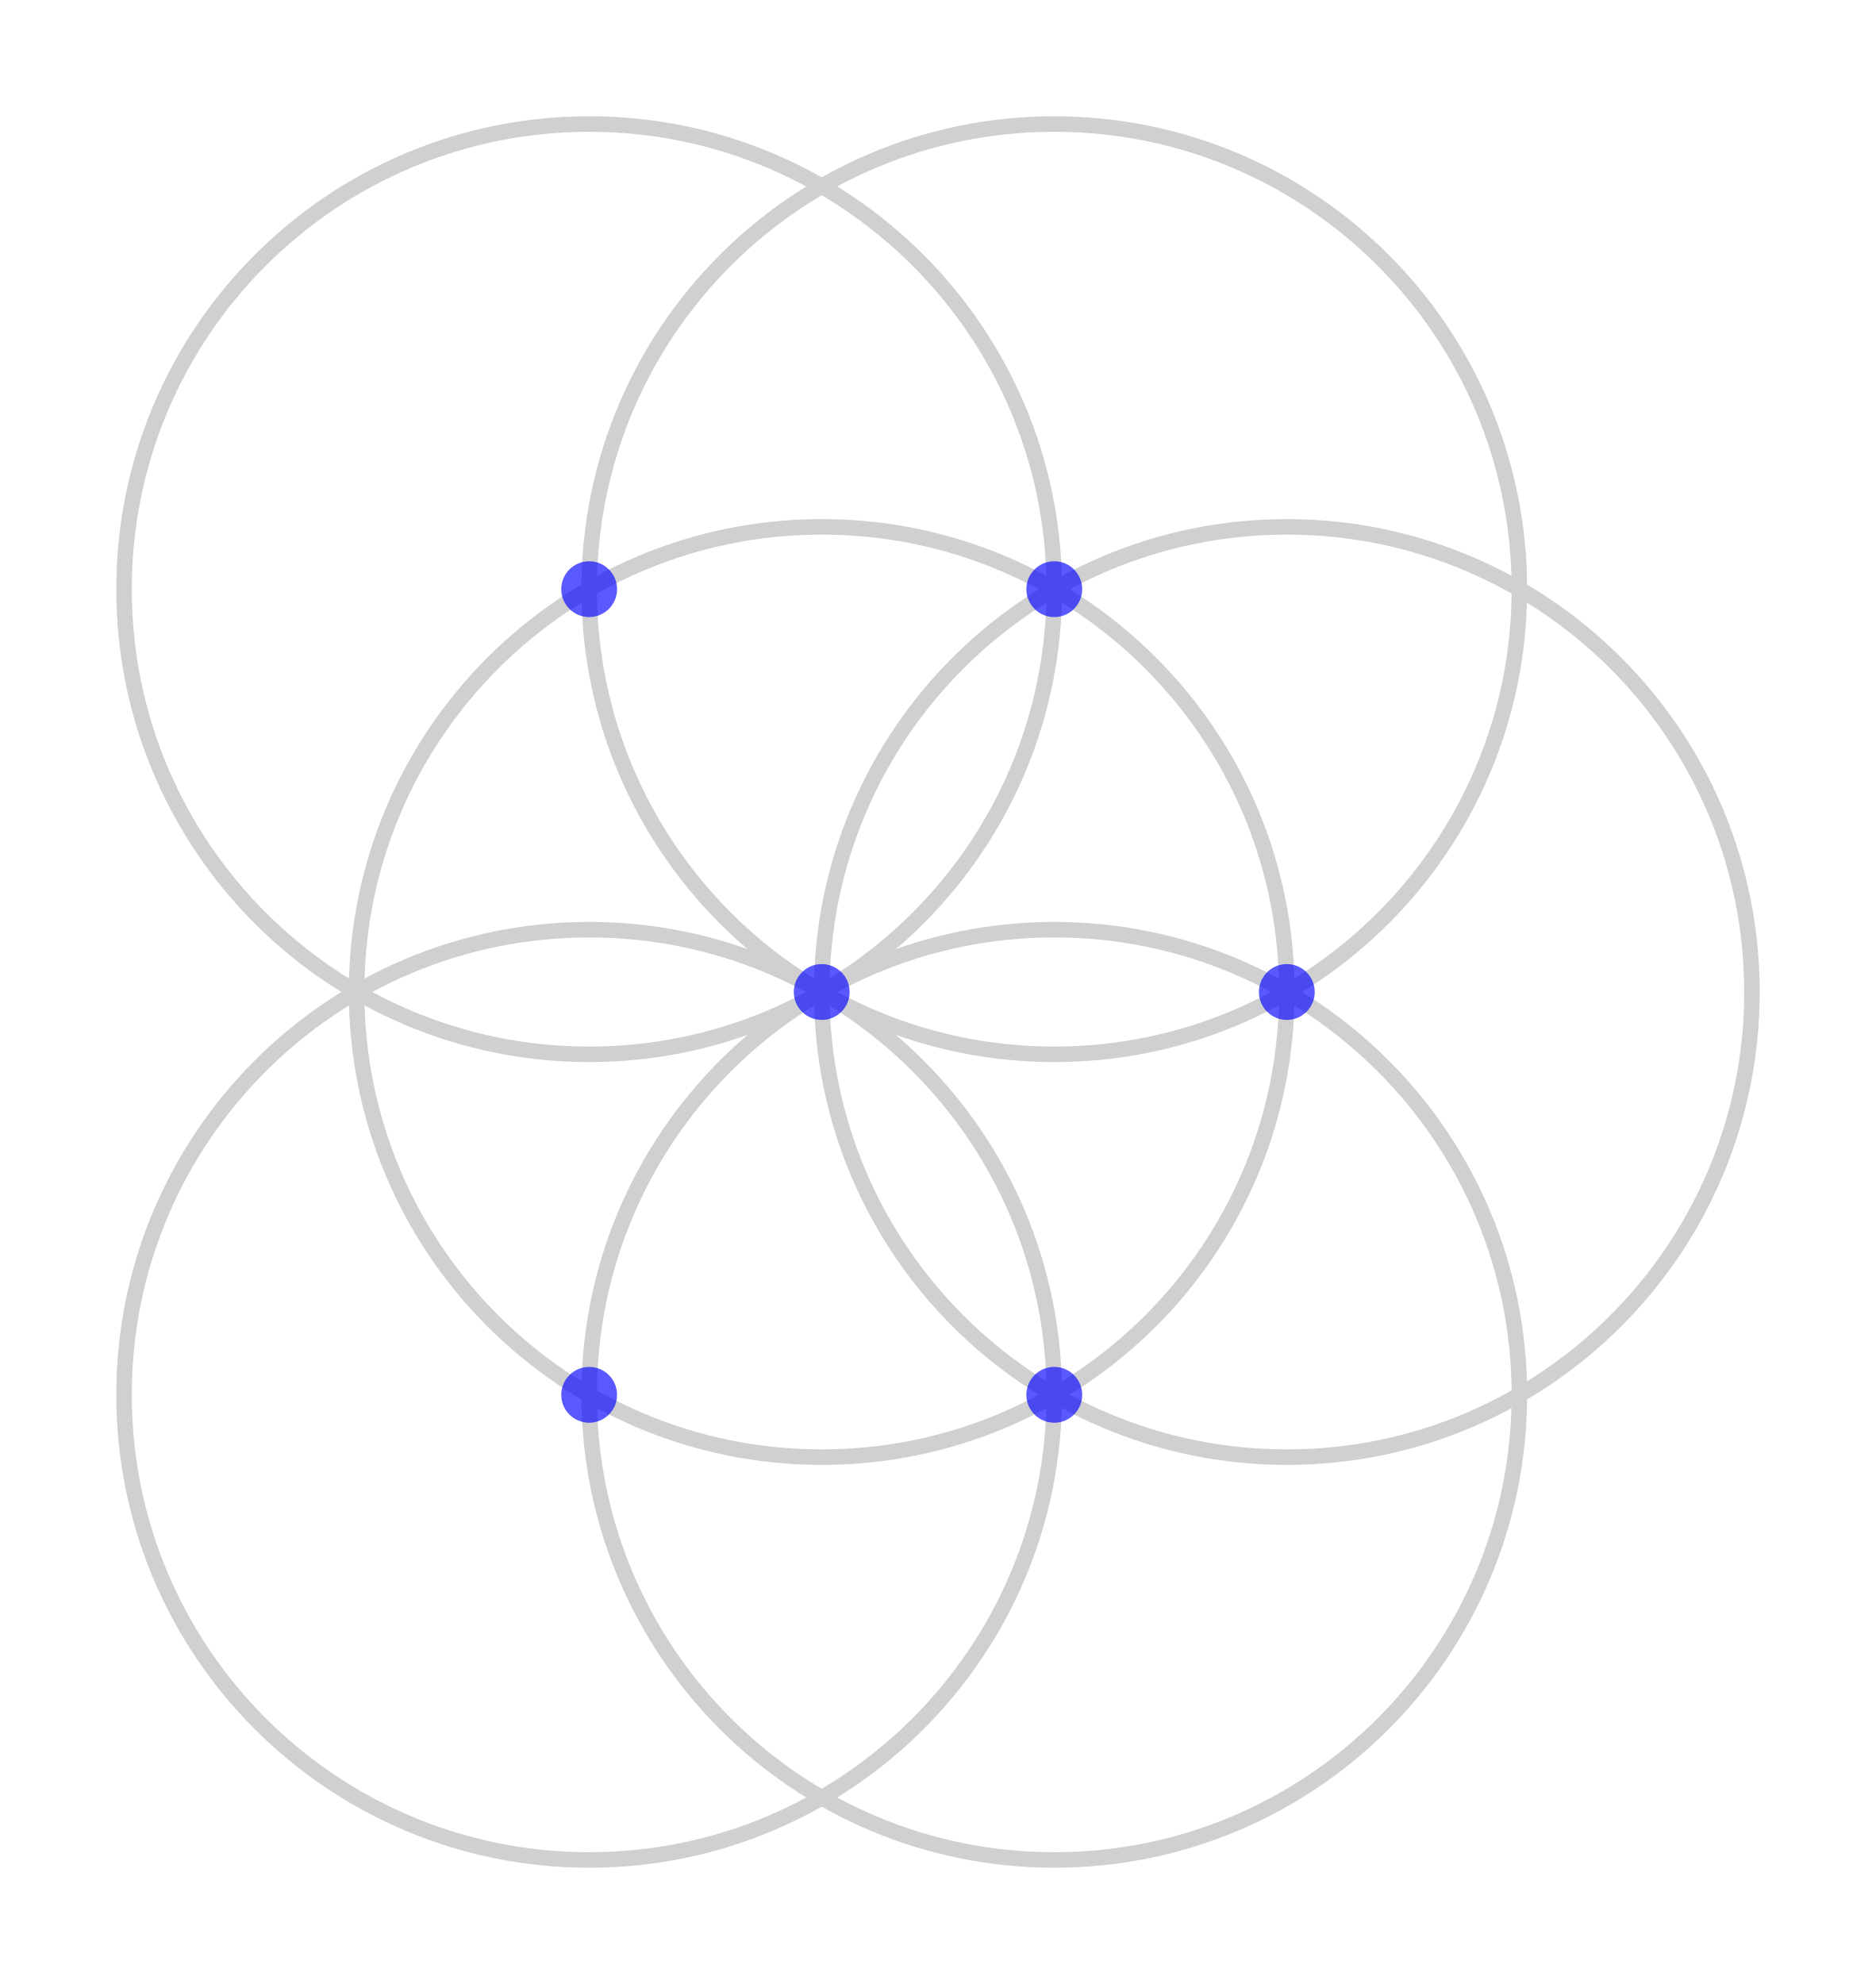
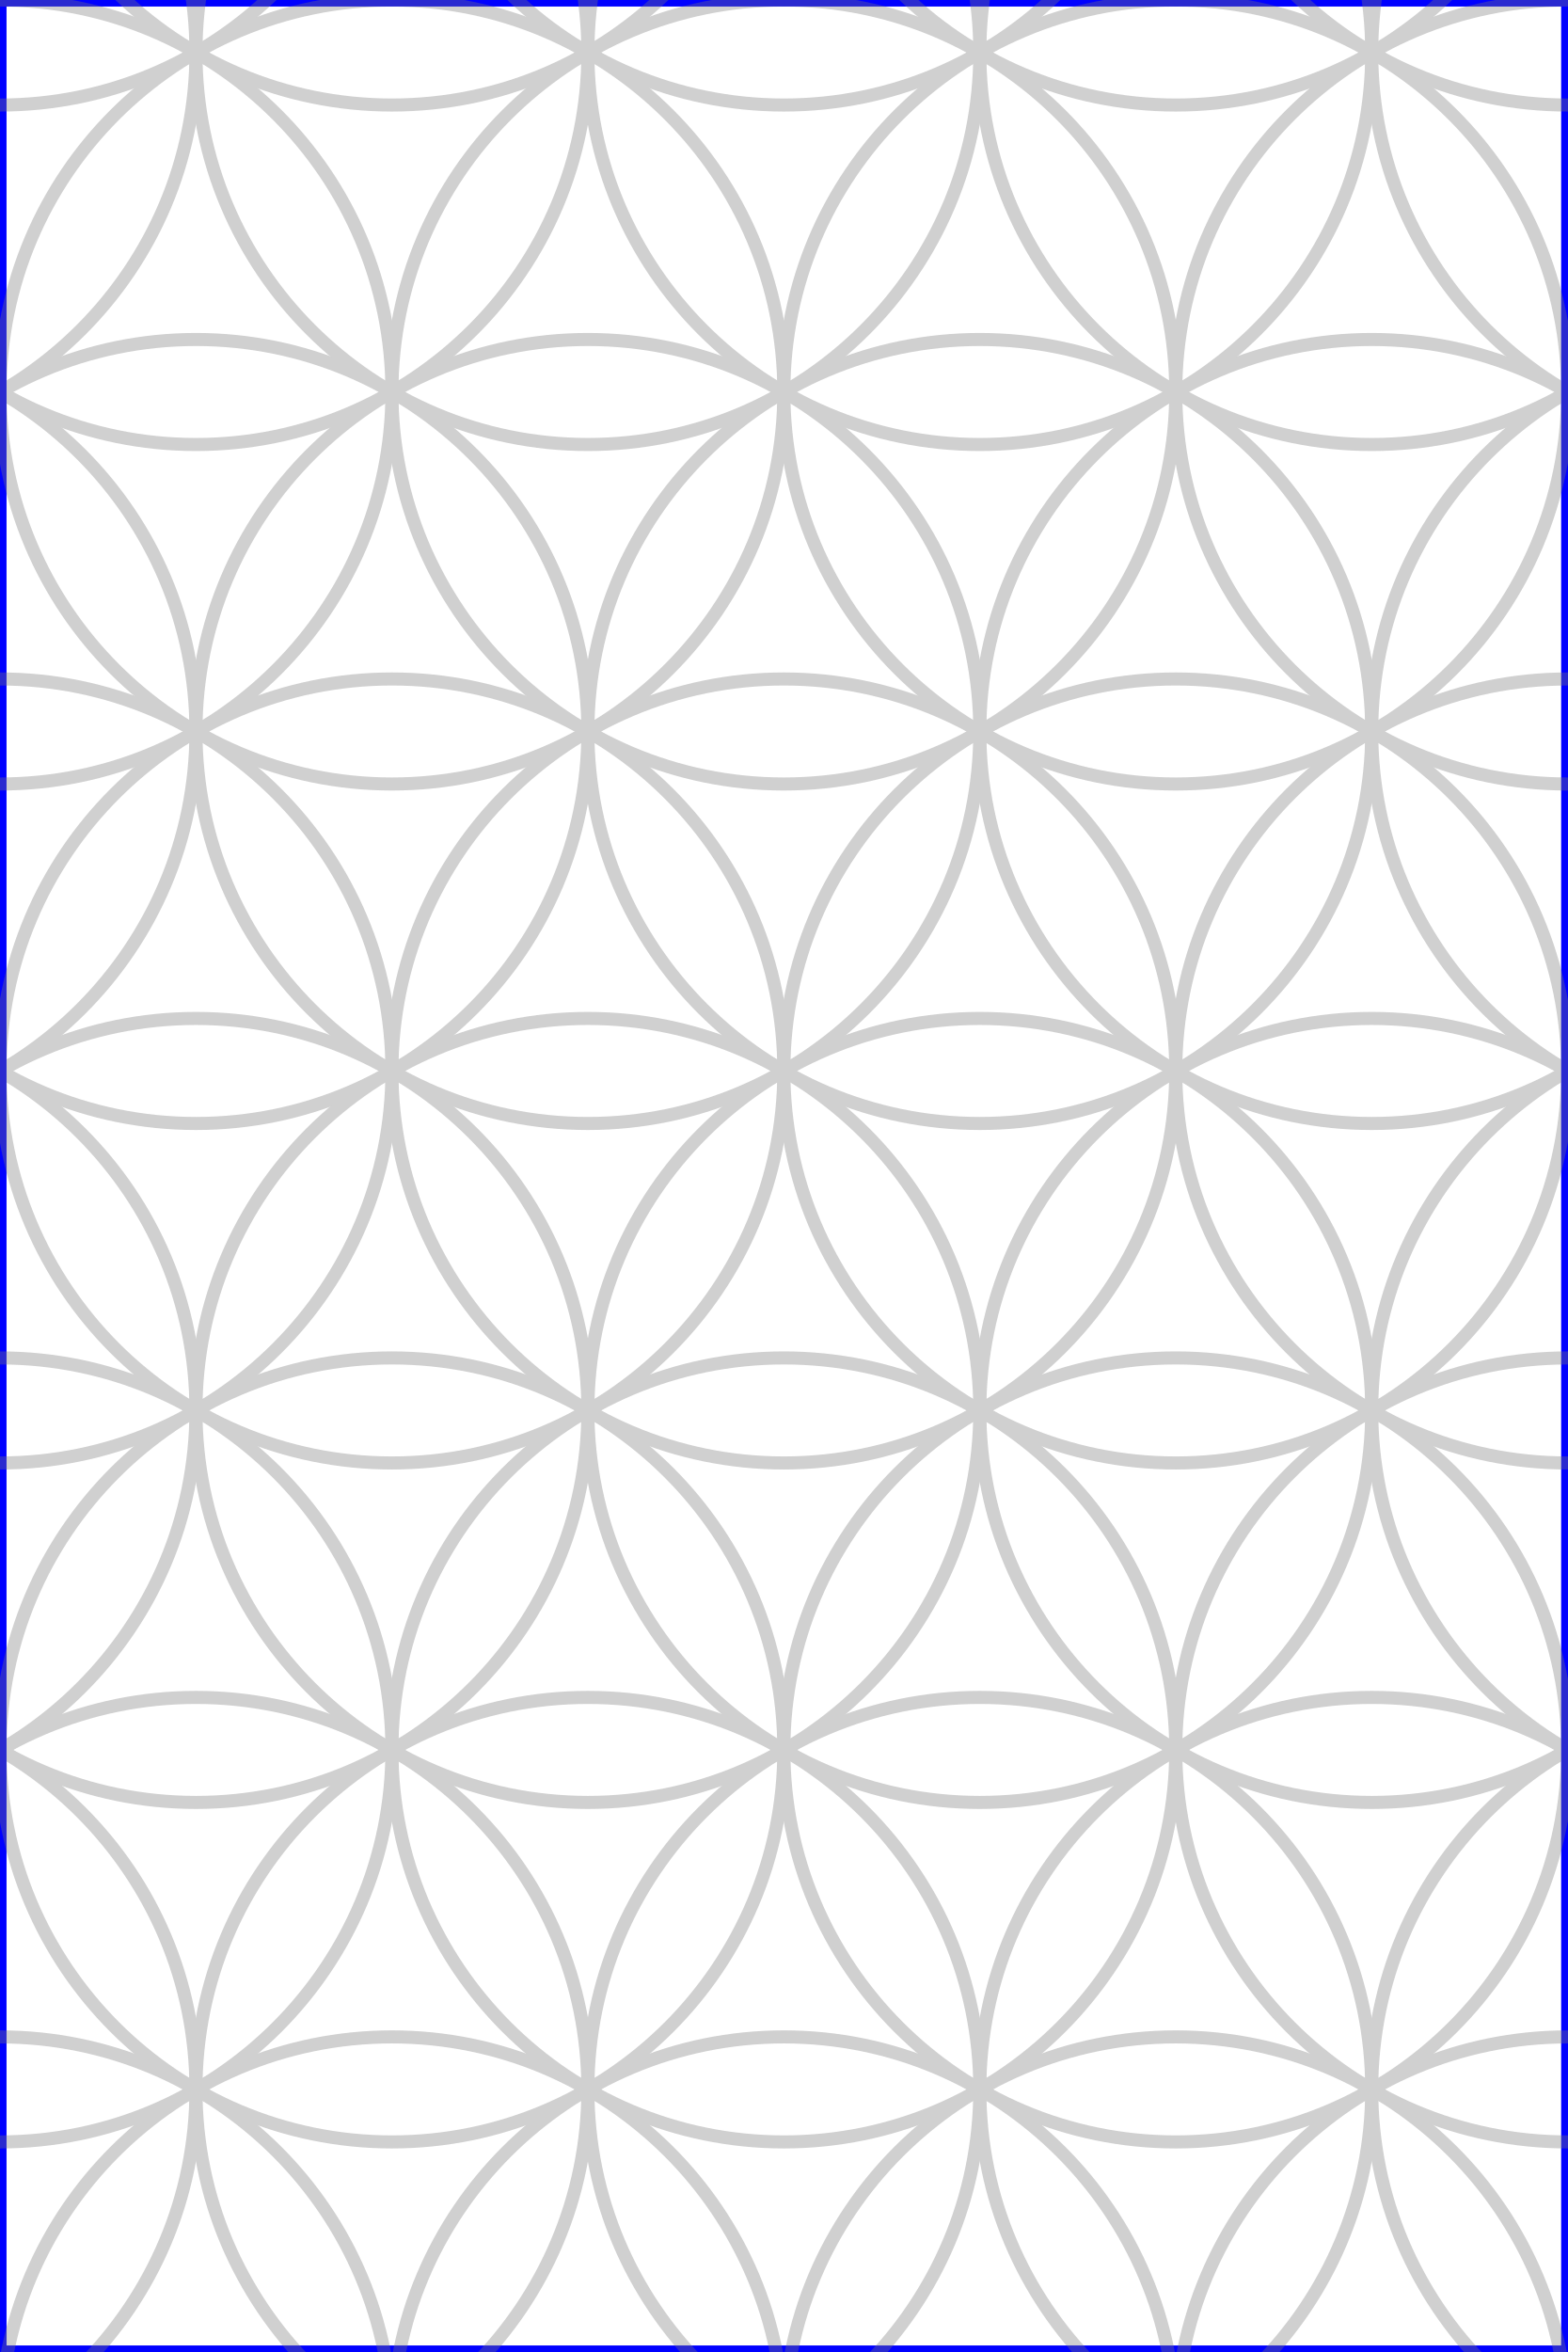
- <svg xmlns="http://www.w3.org/2000/svg" width="121" height="127.962" viewBox="0 0 121 127.962">
+ <svg xmlns="http://www.w3.org/2000/svg" width="120" height="180" viewBox="0 0 120 180">
+   <rect x="0" y="0" width="120" height="180" fill="none" stroke="#00f" stroke-width="1" />
  <g fill="none" stroke="#777" stroke-width="1" opacity="0.35">
-     <circle cx="38" cy="38" r="30" />
-     <circle cx="68" cy="38" r="30" />
-     <circle cx="53" cy="63.981" r="30" />
-     <circle cx="83" cy="63.981" r="30" />
-     <circle cx="38" cy="89.962" r="30" />
-     <circle cx="68" cy="89.962" r="30" />
-   </g>
-   <g fill="#00f" opacity="0.65">
-     <circle cx="38" cy="38" r="1.8" />
-     <circle cx="68" cy="38" r="1.8" />
-     <circle cx="53" cy="63.981" r="1.8" />
-     <circle cx="83" cy="63.981" r="1.8" />
-     <circle cx="38" cy="89.962" r="1.8" />
-     <circle cx="68" cy="89.962" r="1.8" />
+     <circle cx="-225" cy="-203.827" r="30" />
+     <circle cx="-195" cy="-203.827" r="30" />
+     <circle cx="-165" cy="-203.827" r="30" />
+     <circle cx="-135" cy="-203.827" r="30" />
+     <circle cx="-105" cy="-203.827" r="30" />
+     <circle cx="-75" cy="-203.827" r="30" />
+     <circle cx="-45" cy="-203.827" r="30" />
+     <circle cx="-15" cy="-203.827" r="30" />
+     <circle cx="15" cy="-203.827" r="30" />
+     <circle cx="45" cy="-203.827" r="30" />
+     <circle cx="75" cy="-203.827" r="30" />
+     <circle cx="105" cy="-203.827" r="30" />
+     <circle cx="135" cy="-203.827" r="30" />
+     <circle cx="165" cy="-203.827" r="30" />
+     <circle cx="195" cy="-203.827" r="30" />
+     <circle cx="225" cy="-203.827" r="30" />
+     <circle cx="255" cy="-203.827" r="30" />
+     <circle cx="285" cy="-203.827" r="30" />
+     <circle cx="315" cy="-203.827" r="30" />
+     <circle cx="345" cy="-203.827" r="30" />
+     <circle cx="375" cy="-203.827" r="30" />
+     <circle cx="-240" cy="-177.846" r="30" />
+     <circle cx="-210" cy="-177.846" r="30" />
+     <circle cx="-180" cy="-177.846" r="30" />
+     <circle cx="-150" cy="-177.846" r="30" />
+     <circle cx="-120" cy="-177.846" r="30" />
+     <circle cx="-90" cy="-177.846" r="30" />
+     <circle cx="-60" cy="-177.846" r="30" />
+     <circle cx="-30" cy="-177.846" r="30" />
+     <circle cx="0" cy="-177.846" r="30" />
+     <circle cx="30" cy="-177.846" r="30" />
+     <circle cx="60" cy="-177.846" r="30" />
+     <circle cx="90" cy="-177.846" r="30" />
+     <circle cx="120" cy="-177.846" r="30" />
+     <circle cx="150" cy="-177.846" r="30" />
+     <circle cx="180" cy="-177.846" r="30" />
+     <circle cx="210" cy="-177.846" r="30" />
+     <circle cx="240" cy="-177.846" r="30" />
+     <circle cx="270" cy="-177.846" r="30" />
+     <circle cx="300" cy="-177.846" r="30" />
+     <circle cx="330" cy="-177.846" r="30" />
+     <circle cx="360" cy="-177.846" r="30" />
+     <circle cx="-225" cy="-151.865" r="30" />
+     <circle cx="-195" cy="-151.865" r="30" />
+     <circle cx="-165" cy="-151.865" r="30" />
+     <circle cx="-135" cy="-151.865" r="30" />
+     <circle cx="-105" cy="-151.865" r="30" />
+     <circle cx="-75" cy="-151.865" r="30" />
+     <circle cx="-45" cy="-151.865" r="30" />
+     <circle cx="-15" cy="-151.865" r="30" />
+     <circle cx="15" cy="-151.865" r="30" />
+     <circle cx="45" cy="-151.865" r="30" />
+     <circle cx="75" cy="-151.865" r="30" />
+     <circle cx="105" cy="-151.865" r="30" />
+     <circle cx="135" cy="-151.865" r="30" />
+     <circle cx="165" cy="-151.865" r="30" />
+     <circle cx="195" cy="-151.865" r="30" />
+     <circle cx="225" cy="-151.865" r="30" />
+     <circle cx="255" cy="-151.865" r="30" />
+     <circle cx="285" cy="-151.865" r="30" />
+     <circle cx="315" cy="-151.865" r="30" />
+     <circle cx="345" cy="-151.865" r="30" />
+     <circle cx="375" cy="-151.865" r="30" />
+     <circle cx="-240" cy="-125.885" r="30" />
+     <circle cx="-210" cy="-125.885" r="30" />
+     <circle cx="-180" cy="-125.885" r="30" />
+     <circle cx="-150" cy="-125.885" r="30" />
+     <circle cx="-120" cy="-125.885" r="30" />
+     <circle cx="-90" cy="-125.885" r="30" />
+     <circle cx="-60" cy="-125.885" r="30" />
+     <circle cx="-30" cy="-125.885" r="30" />
+     <circle cx="0" cy="-125.885" r="30" />
+     <circle cx="30" cy="-125.885" r="30" />
+     <circle cx="60" cy="-125.885" r="30" />
+     <circle cx="90" cy="-125.885" r="30" />
+     <circle cx="120" cy="-125.885" r="30" />
+     <circle cx="150" cy="-125.885" r="30" />
+     <circle cx="180" cy="-125.885" r="30" />
+     <circle cx="210" cy="-125.885" r="30" />
+     <circle cx="240" cy="-125.885" r="30" />
+     <circle cx="270" cy="-125.885" r="30" />
+     <circle cx="300" cy="-125.885" r="30" />
+     <circle cx="330" cy="-125.885" r="30" />
+     <circle cx="360" cy="-125.885" r="30" />
+     <circle cx="-225" cy="-99.904" r="30" />
+     <circle cx="-195" cy="-99.904" r="30" />
+     <circle cx="-165" cy="-99.904" r="30" />
+     <circle cx="-135" cy="-99.904" r="30" />
+     <circle cx="-105" cy="-99.904" r="30" />
+     <circle cx="-75" cy="-99.904" r="30" />
+     <circle cx="-45" cy="-99.904" r="30" />
+     <circle cx="-15" cy="-99.904" r="30" />
+     <circle cx="15" cy="-99.904" r="30" />
+     <circle cx="45" cy="-99.904" r="30" />
+     <circle cx="75" cy="-99.904" r="30" />
+     <circle cx="105" cy="-99.904" r="30" />
+     <circle cx="135" cy="-99.904" r="30" />
+     <circle cx="165" cy="-99.904" r="30" />
+     <circle cx="195" cy="-99.904" r="30" />
+     <circle cx="225" cy="-99.904" r="30" />
+     <circle cx="255" cy="-99.904" r="30" />
+     <circle cx="285" cy="-99.904" r="30" />
+     <circle cx="315" cy="-99.904" r="30" />
+     <circle cx="345" cy="-99.904" r="30" />
+     <circle cx="375" cy="-99.904" r="30" />
+     <circle cx="-240" cy="-73.923" r="30" />
+     <circle cx="-210" cy="-73.923" r="30" />
+     <circle cx="-180" cy="-73.923" r="30" />
+     <circle cx="-150" cy="-73.923" r="30" />
+     <circle cx="-120" cy="-73.923" r="30" />
+     <circle cx="-90" cy="-73.923" r="30" />
+     <circle cx="-60" cy="-73.923" r="30" />
+     <circle cx="-30" cy="-73.923" r="30" />
+     <circle cx="0" cy="-73.923" r="30" />
+     <circle cx="30" cy="-73.923" r="30" />
+     <circle cx="60" cy="-73.923" r="30" />
+     <circle cx="90" cy="-73.923" r="30" />
+     <circle cx="120" cy="-73.923" r="30" />
+     <circle cx="150" cy="-73.923" r="30" />
+     <circle cx="180" cy="-73.923" r="30" />
+     <circle cx="210" cy="-73.923" r="30" />
+     <circle cx="240" cy="-73.923" r="30" />
+     <circle cx="270" cy="-73.923" r="30" />
+     <circle cx="300" cy="-73.923" r="30" />
+     <circle cx="330" cy="-73.923" r="30" />
+     <circle cx="360" cy="-73.923" r="30" />
+     <circle cx="-225" cy="-47.942" r="30" />
+     <circle cx="-195" cy="-47.942" r="30" />
+     <circle cx="-165" cy="-47.942" r="30" />
+     <circle cx="-135" cy="-47.942" r="30" />
+     <circle cx="-105" cy="-47.942" r="30" />
+     <circle cx="-75" cy="-47.942" r="30" />
+     <circle cx="-45" cy="-47.942" r="30" />
+     <circle cx="-15" cy="-47.942" r="30" />
+     <circle cx="15" cy="-47.942" r="30" />
+     <circle cx="45" cy="-47.942" r="30" />
+     <circle cx="75" cy="-47.942" r="30" />
+     <circle cx="105" cy="-47.942" r="30" />
+     <circle cx="135" cy="-47.942" r="30" />
+     <circle cx="165" cy="-47.942" r="30" />
+     <circle cx="195" cy="-47.942" r="30" />
+     <circle cx="225" cy="-47.942" r="30" />
+     <circle cx="255" cy="-47.942" r="30" />
+     <circle cx="285" cy="-47.942" r="30" />
+     <circle cx="315" cy="-47.942" r="30" />
+     <circle cx="345" cy="-47.942" r="30" />
+     <circle cx="375" cy="-47.942" r="30" />
+     <circle cx="-240" cy="-21.962" r="30" />
+     <circle cx="-210" cy="-21.962" r="30" />
+     <circle cx="-180" cy="-21.962" r="30" />
+     <circle cx="-150" cy="-21.962" r="30" />
+     <circle cx="-120" cy="-21.962" r="30" />
+     <circle cx="-90" cy="-21.962" r="30" />
+     <circle cx="-60" cy="-21.962" r="30" />
+     <circle cx="-30" cy="-21.962" r="30" />
+     <circle cx="0" cy="-21.962" r="30" />
+     <circle cx="30" cy="-21.962" r="30" />
+     <circle cx="60" cy="-21.962" r="30" />
+     <circle cx="90" cy="-21.962" r="30" />
+     <circle cx="120" cy="-21.962" r="30" />
+     <circle cx="150" cy="-21.962" r="30" />
+     <circle cx="180" cy="-21.962" r="30" />
+     <circle cx="210" cy="-21.962" r="30" />
+     <circle cx="240" cy="-21.962" r="30" />
+     <circle cx="270" cy="-21.962" r="30" />
+     <circle cx="300" cy="-21.962" r="30" />
+     <circle cx="330" cy="-21.962" r="30" />
+     <circle cx="360" cy="-21.962" r="30" />
+     <circle cx="-225" cy="4.019" r="30" />
+     <circle cx="-195" cy="4.019" r="30" />
+     <circle cx="-165" cy="4.019" r="30" />
+     <circle cx="-135" cy="4.019" r="30" />
+     <circle cx="-105" cy="4.019" r="30" />
+     <circle cx="-75" cy="4.019" r="30" />
+     <circle cx="-45" cy="4.019" r="30" />
+     <circle cx="-15" cy="4.019" r="30" />
+     <circle cx="15" cy="4.019" r="30" />
+     <circle cx="45" cy="4.019" r="30" />
+     <circle cx="75" cy="4.019" r="30" />
+     <circle cx="105" cy="4.019" r="30" />
+     <circle cx="135" cy="4.019" r="30" />
+     <circle cx="165" cy="4.019" r="30" />
+     <circle cx="195" cy="4.019" r="30" />
+     <circle cx="225" cy="4.019" r="30" />
+     <circle cx="255" cy="4.019" r="30" />
+     <circle cx="285" cy="4.019" r="30" />
+     <circle cx="315" cy="4.019" r="30" />
+     <circle cx="345" cy="4.019" r="30" />
+     <circle cx="375" cy="4.019" r="30" />
+     <circle cx="-240" cy="30" r="30" />
+     <circle cx="-210" cy="30" r="30" />
+     <circle cx="-180" cy="30" r="30" />
+     <circle cx="-150" cy="30" r="30" />
+     <circle cx="-120" cy="30" r="30" />
+     <circle cx="-90" cy="30" r="30" />
+     <circle cx="-60" cy="30" r="30" />
+     <circle cx="-30" cy="30" r="30" />
+     <circle cx="0" cy="30" r="30" />
+     <circle cx="30" cy="30" r="30" />
+     <circle cx="60" cy="30" r="30" />
+     <circle cx="90" cy="30" r="30" />
+     <circle cx="120" cy="30" r="30" />
+     <circle cx="150" cy="30" r="30" />
+     <circle cx="180" cy="30" r="30" />
+     <circle cx="210" cy="30" r="30" />
+     <circle cx="240" cy="30" r="30" />
+     <circle cx="270" cy="30" r="30" />
+     <circle cx="300" cy="30" r="30" />
+     <circle cx="330" cy="30" r="30" />
+     <circle cx="360" cy="30" r="30" />
+     <circle cx="-225" cy="55.981" r="30" />
+     <circle cx="-195" cy="55.981" r="30" />
+     <circle cx="-165" cy="55.981" r="30" />
+     <circle cx="-135" cy="55.981" r="30" />
+     <circle cx="-105" cy="55.981" r="30" />
+     <circle cx="-75" cy="55.981" r="30" />
+     <circle cx="-45" cy="55.981" r="30" />
+     <circle cx="-15" cy="55.981" r="30" />
+     <circle cx="15" cy="55.981" r="30" />
+     <circle cx="45" cy="55.981" r="30" />
+     <circle cx="75" cy="55.981" r="30" />
+     <circle cx="105" cy="55.981" r="30" />
+     <circle cx="135" cy="55.981" r="30" />
+     <circle cx="165" cy="55.981" r="30" />
+     <circle cx="195" cy="55.981" r="30" />
+     <circle cx="225" cy="55.981" r="30" />
+     <circle cx="255" cy="55.981" r="30" />
+     <circle cx="285" cy="55.981" r="30" />
+     <circle cx="315" cy="55.981" r="30" />
+     <circle cx="345" cy="55.981" r="30" />
+     <circle cx="375" cy="55.981" r="30" />
+     <circle cx="-240" cy="81.962" r="30" />
+     <circle cx="-210" cy="81.962" r="30" />
+     <circle cx="-180" cy="81.962" r="30" />
+     <circle cx="-150" cy="81.962" r="30" />
+     <circle cx="-120" cy="81.962" r="30" />
+     <circle cx="-90" cy="81.962" r="30" />
+     <circle cx="-60" cy="81.962" r="30" />
+     <circle cx="-30" cy="81.962" r="30" />
+     <circle cx="0" cy="81.962" r="30" />
+     <circle cx="30" cy="81.962" r="30" />
+     <circle cx="60" cy="81.962" r="30" />
+     <circle cx="90" cy="81.962" r="30" />
+     <circle cx="120" cy="81.962" r="30" />
+     <circle cx="150" cy="81.962" r="30" />
+     <circle cx="180" cy="81.962" r="30" />
+     <circle cx="210" cy="81.962" r="30" />
+     <circle cx="240" cy="81.962" r="30" />
+     <circle cx="270" cy="81.962" r="30" />
+     <circle cx="300" cy="81.962" r="30" />
+     <circle cx="330" cy="81.962" r="30" />
+     <circle cx="360" cy="81.962" r="30" />
+     <circle cx="-225" cy="107.942" r="30" />
+     <circle cx="-195" cy="107.942" r="30" />
+     <circle cx="-165" cy="107.942" r="30" />
+     <circle cx="-135" cy="107.942" r="30" />
+     <circle cx="-105" cy="107.942" r="30" />
+     <circle cx="-75" cy="107.942" r="30" />
+     <circle cx="-45" cy="107.942" r="30" />
+     <circle cx="-15" cy="107.942" r="30" />
+     <circle cx="15" cy="107.942" r="30" />
+     <circle cx="45" cy="107.942" r="30" />
+     <circle cx="75" cy="107.942" r="30" />
+     <circle cx="105" cy="107.942" r="30" />
+     <circle cx="135" cy="107.942" r="30" />
+     <circle cx="165" cy="107.942" r="30" />
+     <circle cx="195" cy="107.942" r="30" />
+     <circle cx="225" cy="107.942" r="30" />
+     <circle cx="255" cy="107.942" r="30" />
+     <circle cx="285" cy="107.942" r="30" />
+     <circle cx="315" cy="107.942" r="30" />
+     <circle cx="345" cy="107.942" r="30" />
+     <circle cx="375" cy="107.942" r="30" />
+     <circle cx="-240" cy="133.923" r="30" />
+     <circle cx="-210" cy="133.923" r="30" />
+     <circle cx="-180" cy="133.923" r="30" />
+     <circle cx="-150" cy="133.923" r="30" />
+     <circle cx="-120" cy="133.923" r="30" />
+     <circle cx="-90" cy="133.923" r="30" />
+     <circle cx="-60" cy="133.923" r="30" />
+     <circle cx="-30" cy="133.923" r="30" />
+     <circle cx="0" cy="133.923" r="30" />
+     <circle cx="30" cy="133.923" r="30" />
+     <circle cx="60" cy="133.923" r="30" />
+     <circle cx="90" cy="133.923" r="30" />
+     <circle cx="120" cy="133.923" r="30" />
+     <circle cx="150" cy="133.923" r="30" />
+     <circle cx="180" cy="133.923" r="30" />
+     <circle cx="210" cy="133.923" r="30" />
+     <circle cx="240" cy="133.923" r="30" />
+     <circle cx="270" cy="133.923" r="30" />
+     <circle cx="300" cy="133.923" r="30" />
+     <circle cx="330" cy="133.923" r="30" />
+     <circle cx="360" cy="133.923" r="30" />
+     <circle cx="-225" cy="159.904" r="30" />
+     <circle cx="-195" cy="159.904" r="30" />
+     <circle cx="-165" cy="159.904" r="30" />
+     <circle cx="-135" cy="159.904" r="30" />
+     <circle cx="-105" cy="159.904" r="30" />
+     <circle cx="-75" cy="159.904" r="30" />
+     <circle cx="-45" cy="159.904" r="30" />
+     <circle cx="-15" cy="159.904" r="30" />
+     <circle cx="15" cy="159.904" r="30" />
+     <circle cx="45" cy="159.904" r="30" />
+     <circle cx="75" cy="159.904" r="30" />
+     <circle cx="105" cy="159.904" r="30" />
+     <circle cx="135" cy="159.904" r="30" />
+     <circle cx="165" cy="159.904" r="30" />
+     <circle cx="195" cy="159.904" r="30" />
+     <circle cx="225" cy="159.904" r="30" />
+     <circle cx="255" cy="159.904" r="30" />
+     <circle cx="285" cy="159.904" r="30" />
+     <circle cx="315" cy="159.904" r="30" />
+     <circle cx="345" cy="159.904" r="30" />
+     <circle cx="375" cy="159.904" r="30" />
+     <circle cx="-240" cy="185.885" r="30" />
+     <circle cx="-210" cy="185.885" r="30" />
+     <circle cx="-180" cy="185.885" r="30" />
+     <circle cx="-150" cy="185.885" r="30" />
+     <circle cx="-120" cy="185.885" r="30" />
+     <circle cx="-90" cy="185.885" r="30" />
+     <circle cx="-60" cy="185.885" r="30" />
+     <circle cx="-30" cy="185.885" r="30" />
+     <circle cx="0" cy="185.885" r="30" />
+     <circle cx="30" cy="185.885" r="30" />
+     <circle cx="60" cy="185.885" r="30" />
+     <circle cx="90" cy="185.885" r="30" />
+     <circle cx="120" cy="185.885" r="30" />
+     <circle cx="150" cy="185.885" r="30" />
+     <circle cx="180" cy="185.885" r="30" />
+     <circle cx="210" cy="185.885" r="30" />
+     <circle cx="240" cy="185.885" r="30" />
+     <circle cx="270" cy="185.885" r="30" />
+     <circle cx="300" cy="185.885" r="30" />
+     <circle cx="330" cy="185.885" r="30" />
+     <circle cx="360" cy="185.885" r="30" />
+     <circle cx="-225" cy="211.865" r="30" />
+     <circle cx="-195" cy="211.865" r="30" />
+     <circle cx="-165" cy="211.865" r="30" />
+     <circle cx="-135" cy="211.865" r="30" />
+     <circle cx="-105" cy="211.865" r="30" />
+     <circle cx="-75" cy="211.865" r="30" />
+     <circle cx="-45" cy="211.865" r="30" />
+     <circle cx="-15" cy="211.865" r="30" />
+     <circle cx="15" cy="211.865" r="30" />
+     <circle cx="45" cy="211.865" r="30" />
+     <circle cx="75" cy="211.865" r="30" />
+     <circle cx="105" cy="211.865" r="30" />
+     <circle cx="135" cy="211.865" r="30" />
+     <circle cx="165" cy="211.865" r="30" />
+     <circle cx="195" cy="211.865" r="30" />
+     <circle cx="225" cy="211.865" r="30" />
+     <circle cx="255" cy="211.865" r="30" />
+     <circle cx="285" cy="211.865" r="30" />
+     <circle cx="315" cy="211.865" r="30" />
+     <circle cx="345" cy="211.865" r="30" />
+     <circle cx="375" cy="211.865" r="30" />
+     <circle cx="-240" cy="237.846" r="30" />
+     <circle cx="-210" cy="237.846" r="30" />
+     <circle cx="-180" cy="237.846" r="30" />
+     <circle cx="-150" cy="237.846" r="30" />
+     <circle cx="-120" cy="237.846" r="30" />
+     <circle cx="-90" cy="237.846" r="30" />
+     <circle cx="-60" cy="237.846" r="30" />
+     <circle cx="-30" cy="237.846" r="30" />
+     <circle cx="0" cy="237.846" r="30" />
+     <circle cx="30" cy="237.846" r="30" />
+     <circle cx="60" cy="237.846" r="30" />
+     <circle cx="90" cy="237.846" r="30" />
+     <circle cx="120" cy="237.846" r="30" />
+     <circle cx="150" cy="237.846" r="30" />
+     <circle cx="180" cy="237.846" r="30" />
+     <circle cx="210" cy="237.846" r="30" />
+     <circle cx="240" cy="237.846" r="30" />
+     <circle cx="270" cy="237.846" r="30" />
+     <circle cx="300" cy="237.846" r="30" />
+     <circle cx="330" cy="237.846" r="30" />
+     <circle cx="360" cy="237.846" r="30" />
+     <circle cx="-225" cy="263.827" r="30" />
+     <circle cx="-195" cy="263.827" r="30" />
+     <circle cx="-165" cy="263.827" r="30" />
+     <circle cx="-135" cy="263.827" r="30" />
+     <circle cx="-105" cy="263.827" r="30" />
+     <circle cx="-75" cy="263.827" r="30" />
+     <circle cx="-45" cy="263.827" r="30" />
+     <circle cx="-15" cy="263.827" r="30" />
+     <circle cx="15" cy="263.827" r="30" />
+     <circle cx="45" cy="263.827" r="30" />
+     <circle cx="75" cy="263.827" r="30" />
+     <circle cx="105" cy="263.827" r="30" />
+     <circle cx="135" cy="263.827" r="30" />
+     <circle cx="165" cy="263.827" r="30" />
+     <circle cx="195" cy="263.827" r="30" />
+     <circle cx="225" cy="263.827" r="30" />
+     <circle cx="255" cy="263.827" r="30" />
+     <circle cx="285" cy="263.827" r="30" />
+     <circle cx="315" cy="263.827" r="30" />
+     <circle cx="345" cy="263.827" r="30" />
+     <circle cx="375" cy="263.827" r="30" />
+     <circle cx="-240" cy="289.808" r="30" />
+     <circle cx="-210" cy="289.808" r="30" />
+     <circle cx="-180" cy="289.808" r="30" />
+     <circle cx="-150" cy="289.808" r="30" />
+     <circle cx="-120" cy="289.808" r="30" />
+     <circle cx="-90" cy="289.808" r="30" />
+     <circle cx="-60" cy="289.808" r="30" />
+     <circle cx="-30" cy="289.808" r="30" />
+     <circle cx="0" cy="289.808" r="30" />
+     <circle cx="30" cy="289.808" r="30" />
+     <circle cx="60" cy="289.808" r="30" />
+     <circle cx="90" cy="289.808" r="30" />
+     <circle cx="120" cy="289.808" r="30" />
+     <circle cx="150" cy="289.808" r="30" />
+     <circle cx="180" cy="289.808" r="30" />
+     <circle cx="210" cy="289.808" r="30" />
+     <circle cx="240" cy="289.808" r="30" />
+     <circle cx="270" cy="289.808" r="30" />
+     <circle cx="300" cy="289.808" r="30" />
+     <circle cx="330" cy="289.808" r="30" />
+     <circle cx="360" cy="289.808" r="30" />
+     <circle cx="-225" cy="315.788" r="30" />
+     <circle cx="-195" cy="315.788" r="30" />
+     <circle cx="-165" cy="315.788" r="30" />
+     <circle cx="-135" cy="315.788" r="30" />
+     <circle cx="-105" cy="315.788" r="30" />
+     <circle cx="-75" cy="315.788" r="30" />
+     <circle cx="-45" cy="315.788" r="30" />
+     <circle cx="-15" cy="315.788" r="30" />
+     <circle cx="15" cy="315.788" r="30" />
+     <circle cx="45" cy="315.788" r="30" />
+     <circle cx="75" cy="315.788" r="30" />
+     <circle cx="105" cy="315.788" r="30" />
+     <circle cx="135" cy="315.788" r="30" />
+     <circle cx="165" cy="315.788" r="30" />
+     <circle cx="195" cy="315.788" r="30" />
+     <circle cx="225" cy="315.788" r="30" />
+     <circle cx="255" cy="315.788" r="30" />
+     <circle cx="285" cy="315.788" r="30" />
+     <circle cx="315" cy="315.788" r="30" />
+     <circle cx="345" cy="315.788" r="30" />
+     <circle cx="375" cy="315.788" r="30" />
+     <circle cx="-240" cy="341.769" r="30" />
+     <circle cx="-210" cy="341.769" r="30" />
+     <circle cx="-180" cy="341.769" r="30" />
+     <circle cx="-150" cy="341.769" r="30" />
+     <circle cx="-120" cy="341.769" r="30" />
+     <circle cx="-90" cy="341.769" r="30" />
+     <circle cx="-60" cy="341.769" r="30" />
+     <circle cx="-30" cy="341.769" r="30" />
+     <circle cx="0" cy="341.769" r="30" />
+     <circle cx="30" cy="341.769" r="30" />
+     <circle cx="60" cy="341.769" r="30" />
+     <circle cx="90" cy="341.769" r="30" />
+     <circle cx="120" cy="341.769" r="30" />
+     <circle cx="150" cy="341.769" r="30" />
+     <circle cx="180" cy="341.769" r="30" />
+     <circle cx="210" cy="341.769" r="30" />
+     <circle cx="240" cy="341.769" r="30" />
+     <circle cx="270" cy="341.769" r="30" />
+     <circle cx="300" cy="341.769" r="30" />
+     <circle cx="330" cy="341.769" r="30" />
+     <circle cx="360" cy="341.769" r="30" />
+     <circle cx="-225" cy="367.75" r="30" />
+     <circle cx="-195" cy="367.75" r="30" />
+     <circle cx="-165" cy="367.75" r="30" />
+     <circle cx="-135" cy="367.75" r="30" />
+     <circle cx="-105" cy="367.75" r="30" />
+     <circle cx="-75" cy="367.75" r="30" />
+     <circle cx="-45" cy="367.75" r="30" />
+     <circle cx="-15" cy="367.75" r="30" />
+     <circle cx="15" cy="367.75" r="30" />
+     <circle cx="45" cy="367.75" r="30" />
+     <circle cx="75" cy="367.75" r="30" />
+     <circle cx="105" cy="367.75" r="30" />
+     <circle cx="135" cy="367.75" r="30" />
+     <circle cx="165" cy="367.75" r="30" />
+     <circle cx="195" cy="367.75" r="30" />
+     <circle cx="225" cy="367.75" r="30" />
+     <circle cx="255" cy="367.75" r="30" />
+     <circle cx="285" cy="367.75" r="30" />
+     <circle cx="315" cy="367.75" r="30" />
+     <circle cx="345" cy="367.75" r="30" />
+     <circle cx="375" cy="367.75" r="30" />
+     <circle cx="-240" cy="393.731" r="30" />
+     <circle cx="-210" cy="393.731" r="30" />
+     <circle cx="-180" cy="393.731" r="30" />
+     <circle cx="-150" cy="393.731" r="30" />
+     <circle cx="-120" cy="393.731" r="30" />
+     <circle cx="-90" cy="393.731" r="30" />
+     <circle cx="-60" cy="393.731" r="30" />
+     <circle cx="-30" cy="393.731" r="30" />
+     <circle cx="0" cy="393.731" r="30" />
+     <circle cx="30" cy="393.731" r="30" />
+     <circle cx="60" cy="393.731" r="30" />
+     <circle cx="90" cy="393.731" r="30" />
+     <circle cx="120" cy="393.731" r="30" />
+     <circle cx="150" cy="393.731" r="30" />
+     <circle cx="180" cy="393.731" r="30" />
+     <circle cx="210" cy="393.731" r="30" />
+     <circle cx="240" cy="393.731" r="30" />
+     <circle cx="270" cy="393.731" r="30" />
+     <circle cx="300" cy="393.731" r="30" />
+     <circle cx="330" cy="393.731" r="30" />
+     <circle cx="360" cy="393.731" r="30" />
  </g>
</svg>
